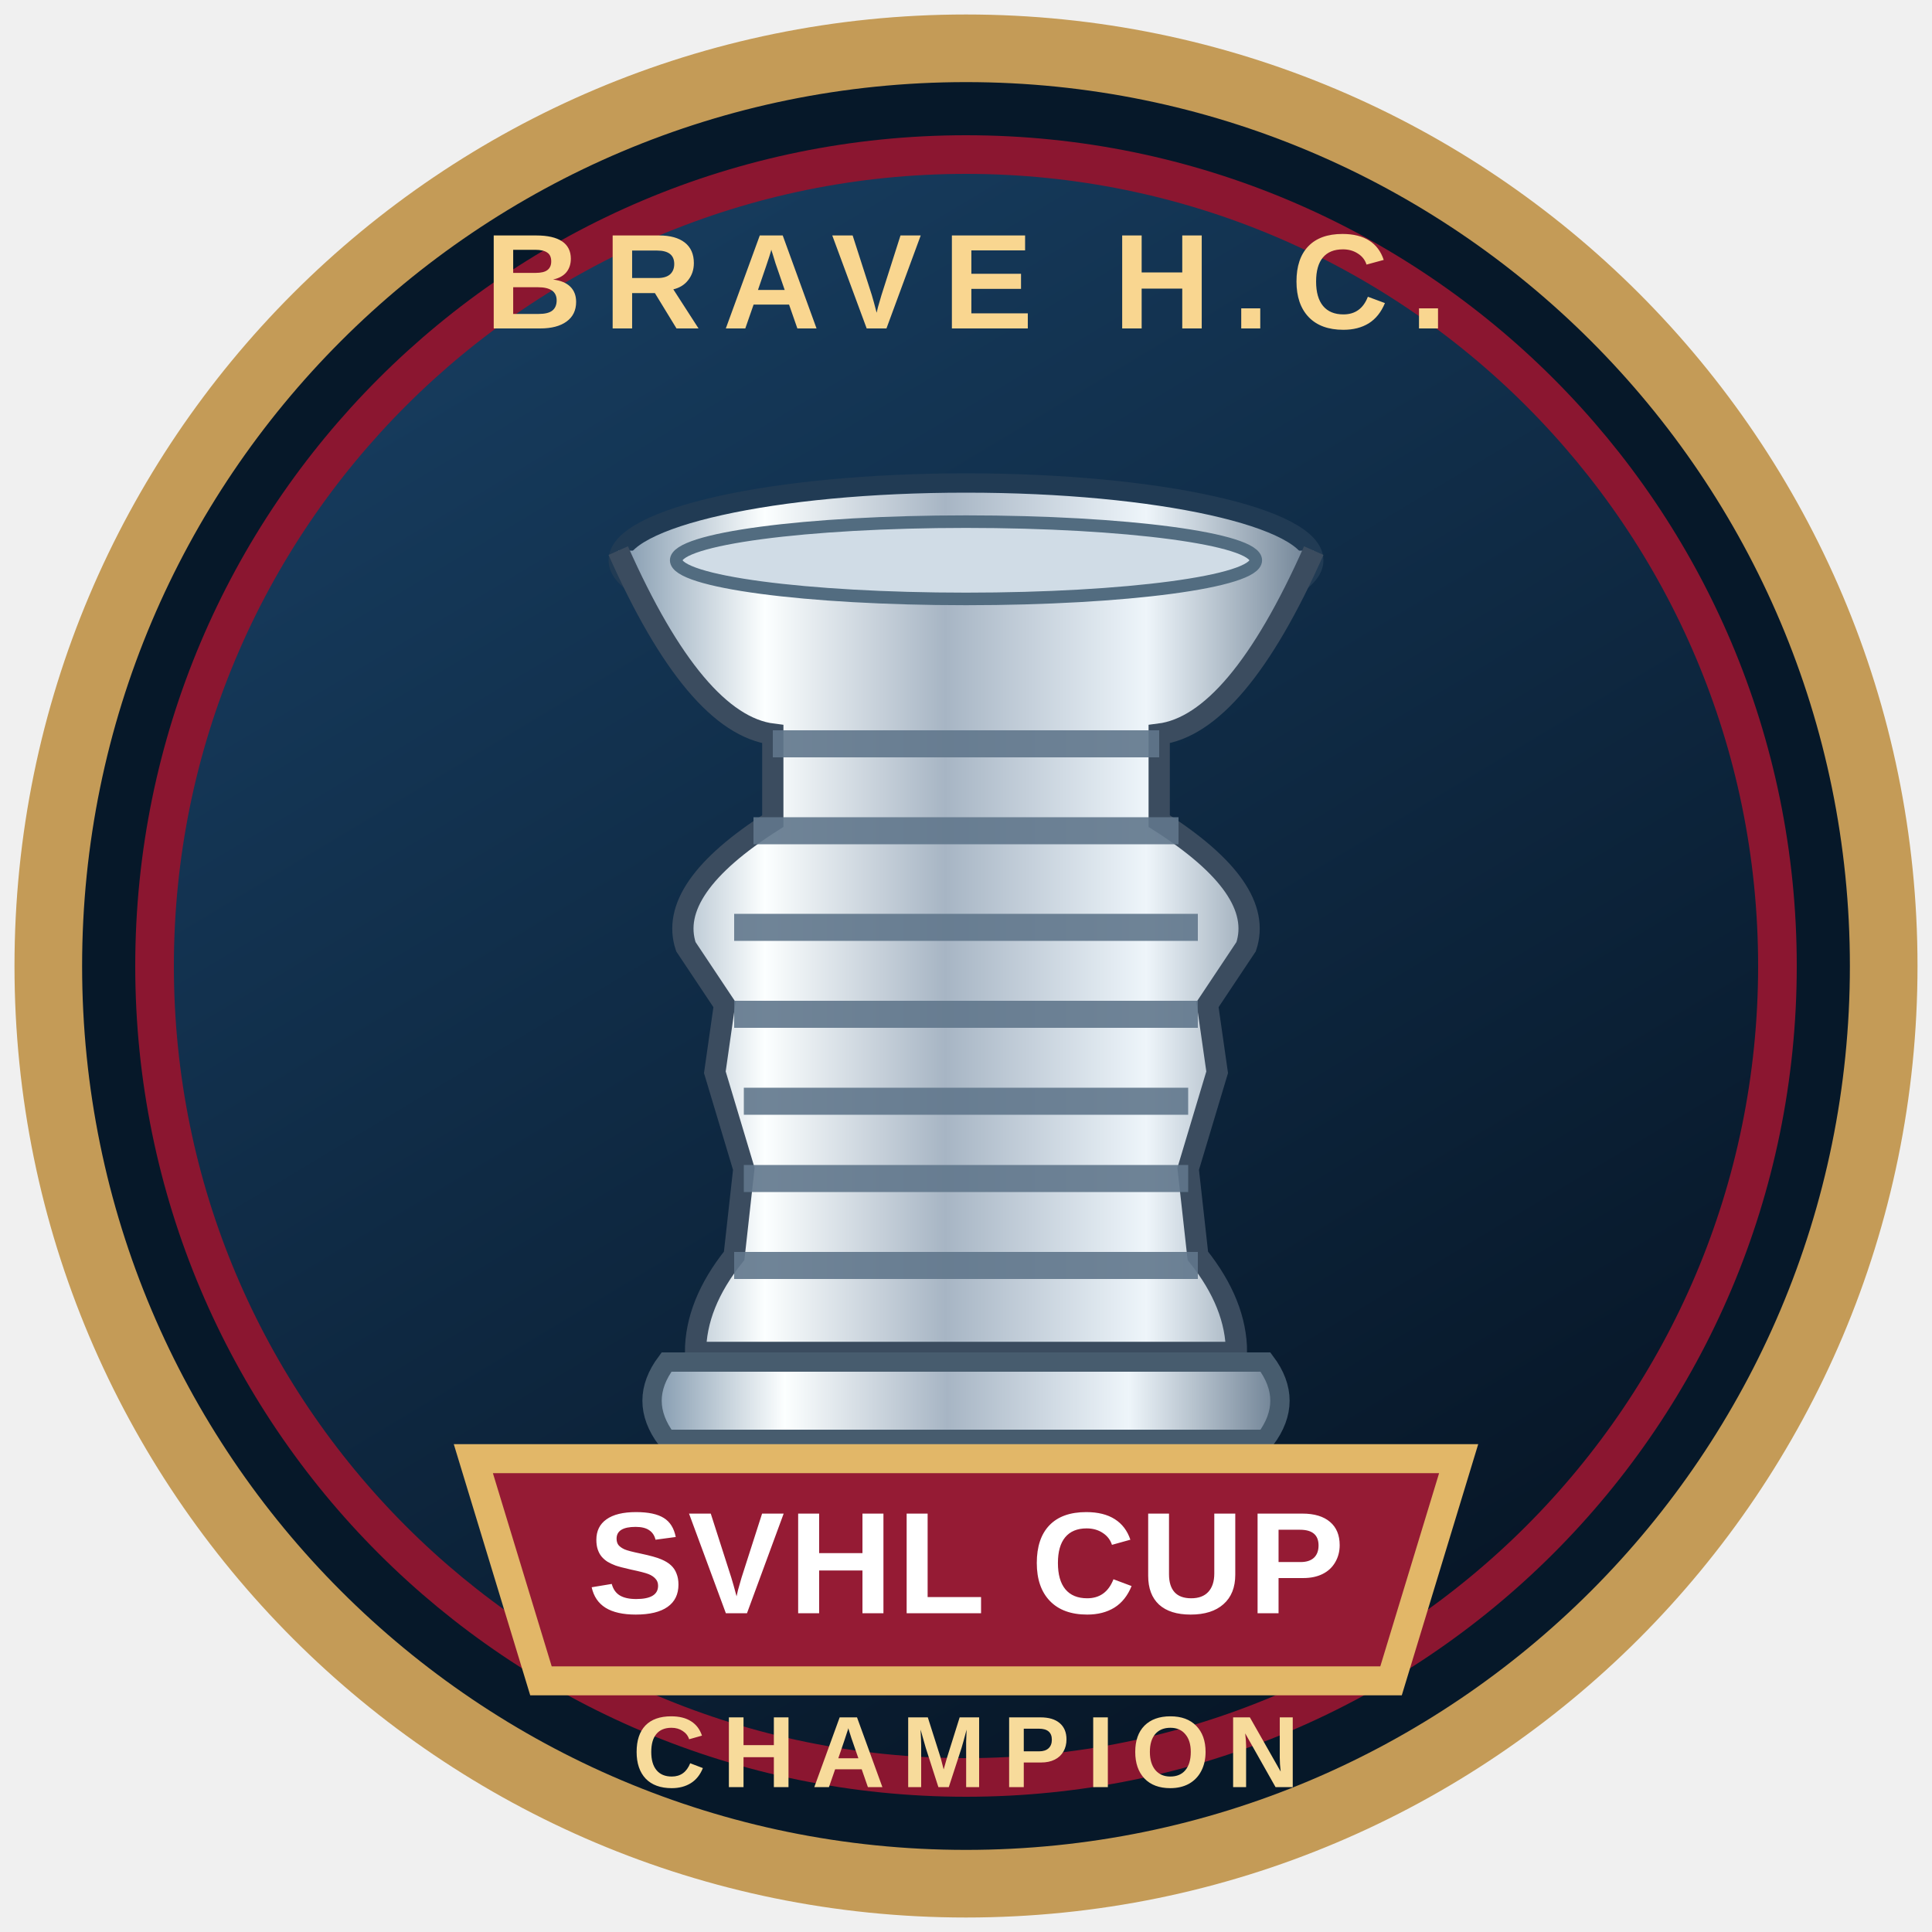
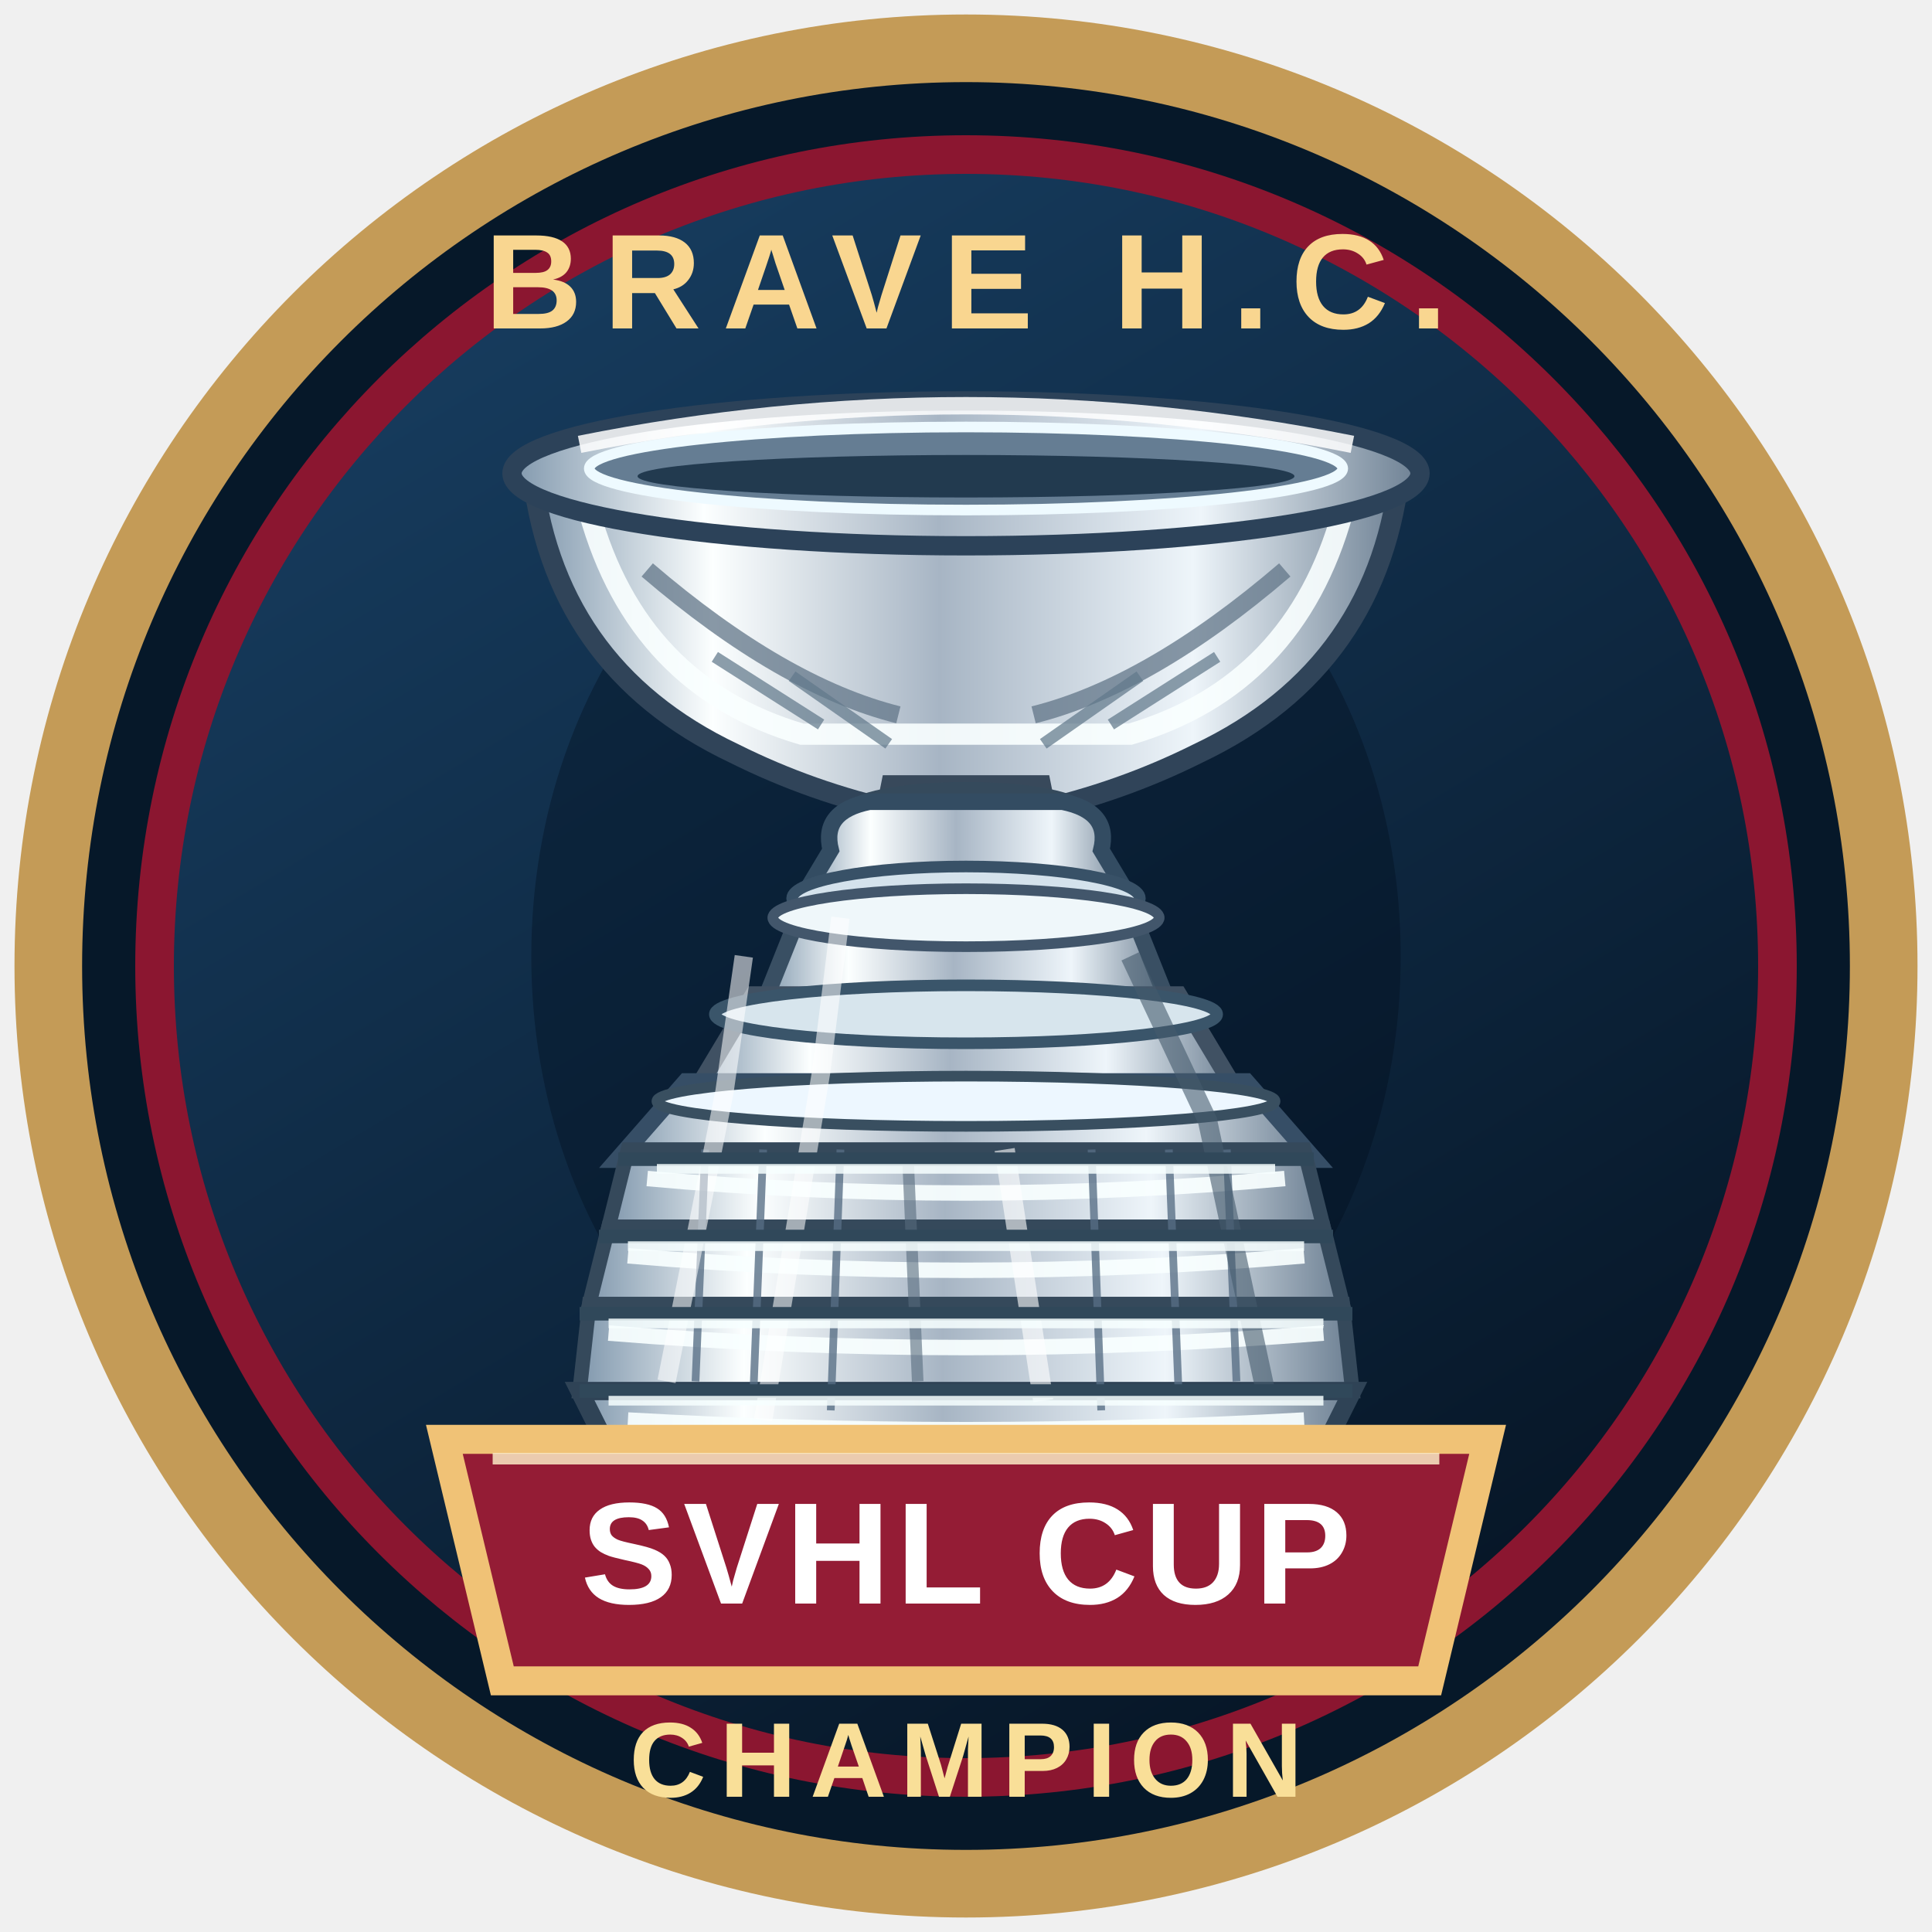
<svg xmlns="http://www.w3.org/2000/svg" width="200" height="200" viewBox="0 0 200 200">
  <defs>
    <linearGradient id="silver" x1="0" x2="1">
      <stop stop-color="#8299ae" />
      <stop offset=".21" stop-color="#fcffff" />
      <stop offset=".47" stop-color="#a7b5c4" />
      <stop offset=".76" stop-color="#eef5fa" />
      <stop offset="1" stop-color="#6e8194" />
    </linearGradient>
    <linearGradient id="navy" x1="0" x2="0.6" y1="0" y2="1">
      <stop stop-color="#194267" />
      <stop offset="1" stop-color="#071728" />
    </linearGradient>
  </defs>
  <circle cx="100" cy="100" r="95" fill="#061829" stroke="#c49b57" stroke-width="7" />
  <circle cx="100" cy="100" r="84" fill="url(#navy)" stroke="#8b1630" stroke-width="4" />
  <text x="100" y="34" text-anchor="middle" font-family="Arial,sans-serif" font-size="14" letter-spacing="2.2" font-weight="bold" fill="#f9d690">BRAVE H.C.</text>
-   <ellipse cx="100" cy="58" rx="36" ry="8" fill="url(#silver)" stroke="#213b54" stroke-width="2" />
-   <path d="M64 57 Q72 75 80 76 L80 85 Q69 92 71 98 L75 104 L74 111 L77 121 L76 130 Q72 135 72 140 L128 140 Q128 135 124 130 L123 121 L126 111 L125 104 L129 98 Q131 92 120 85 L120 76 Q128 75 136 57" fill="url(#silver)" stroke="#3b4c5f" stroke-width="2.2" />
-   <path d="M80 77 L120 77 M78 86 L122 86 M76 96 L124 96 M76 105 L124 105 M77 114 L123 114 M77 122 L123 122 M76 131 L124 131" stroke="#61778c" stroke-width="2.8" opacity=".9" />
-   <path d="M69 141 Q66 145 69 149 L131 149 Q134 145 131 141 Z" fill="url(#silver)" stroke="#475c6e" stroke-width="2" />
-   <ellipse cx="100" cy="58" rx="30" ry="4" fill="#d0dce6" stroke="#526c80" stroke-width="1.3" />
-   <path d="M49 151 L151 151 L144 174 L56 174 Z" fill="#951b34" stroke="#e2b768" stroke-width="3" />
-   <text x="100" y="167" text-anchor="middle" font-family="Arial,sans-serif" font-size="15" font-weight="900" letter-spacing=".4" fill="#ffffff">SVHL CUP</text>
-   <text x="100" y="185" text-anchor="middle" font-family="Arial,sans-serif" font-size="10.5" font-weight="bold" letter-spacing="1.7" fill="#f7db9b">CHAMPION</text>
+   <ellipse cx="100" cy="99" rx="45" ry="54" fill="#010b1a" opacity=".35" />
+   <path d="M55 48 Q57 69 76 78 Q84 82 93 84 L107 84 Q116 82 124 78 Q143 69 145 48 Z" fill="url(#silver)" stroke="#304459" stroke-width="2.1" stroke-linejoin="round" />
+   <path d="M61 53 Q66 71 83 76 L117 76 Q134 71 139 53" fill="none" stroke="#faffff" stroke-width="2.2" opacity=".9" />
+   <path d="M67 59 Q81 71 93 74 M133 59 Q119 71 107 74" fill="none" stroke="#627688" stroke-width="1.8" opacity=".75" />
+   <path d="M74 68 L85 75 M82 70 L92 77 M126 68 L115 75 M118 70 L108 77" stroke="#61788b" stroke-width="1.2" opacity=".72" />
+   <ellipse cx="100" cy="49" rx="47" ry="7.5" fill="url(#silver)" stroke="#2c4259" stroke-width="2" />
+   <ellipse cx="100" cy="48.5" rx="39" ry="4.3" fill="#657d93" stroke="#eefaff" stroke-width="1.1" />
+   <ellipse cx="100" cy="49.3" rx="34" ry="2.2" fill="#11293f" opacity=".8" />
+   <path d="M60 46 Q100 38 140 46" fill="none" stroke="#ffffff" stroke-width="1.8" opacity=".85" />
+   <path d="M92 81 L108 81 L110 91 L90 91 Z" fill="url(#silver)" stroke="#38495b" stroke-width="1.5" />
+   <ellipse cx="100" cy="84" rx="12" ry="2.4" fill="#f4faff" stroke="#354a5c" stroke-width="1.3" />
+   <path d="M86 88 Q85 84 90 83 L110 83 Q115 84 114 88 L117 93 L83 93 Z" fill="url(#silver)" stroke="#334c62" stroke-width="1.7" />
+   <ellipse cx="100" cy="93" rx="18" ry="3.3" fill="#d4e2ec" stroke="#385167" stroke-width="1.2" />
+   <path d="M83 94 L117 94 L121 104 L79 104 Z" fill="url(#silver)" stroke="#394f63" stroke-width="1.7" />
+   <ellipse cx="100" cy="95" rx="20" ry="3" fill="#eff7fa" stroke="#42566b" stroke-width="1.1" />
+   <path d="M78 103 L122 103 L128 113 L72 113 Z" fill="url(#silver)" stroke="#405163" stroke-width="1.8" />
+   <ellipse cx="100" cy="105" rx="26" ry="3" fill="#d7e5ed" stroke="#3a556a" stroke-width="1.2" />
+   <path d="M71 112 L129 112 L136 120 L64 120 Z" fill="url(#silver)" stroke="#364e66" stroke-width="1.8" />
+   <ellipse cx="100" cy="114" rx="32" ry="2.6" fill="#edf7ff" stroke="#394f60" stroke-width="1.1" />
+   <path d="M65 119 L135 119 L137 127 L63 127 Z" fill="url(#silver)" stroke="#35495b" stroke-width="1.5" />
+   <path d="M63 127 L137 127 L139 135 L61 135 Z" fill="url(#silver)" stroke="#35495b" stroke-width="1.5" />
+   <path d="M61 135 L139 135 L140 144 L60 144 Z" fill="url(#silver)" stroke="#35495b" stroke-width="1.5" />
+   <path d="M60 144 L140 144 L137 150 L63 150 Z" fill="url(#silver)" stroke="#2f4356" stroke-width="1.9" />
+   <path d="M67 122 Q100 125 133 122 M65 130 Q100 133 135 130 M63 138 Q100 141 137 138 M65 147 Q100 149 135 147" fill="none" stroke="#f8ffff" stroke-width="1.6" opacity=".92" />
+   <path d="M73 119 L72 143 M79 119 L78 144 M87 119 L86 146 M113 119 L114 146 M121 119 L122 144 M127 119 L128 143" stroke="#566d84" stroke-width=".8" opacity=".78" />
+   <path d="M77 99 L75 113 L69 143 M87 95 L85 111 L79 147" stroke="#ffffff" stroke-width="1.9" opacity=".55" fill="none" />
+   <path d="M117 99 L125 116 L131 144" stroke="#445a6c" stroke-width="2" opacity=".6" fill="none" />
+   <path d="M104 119 L108 145" stroke="#ffffff" stroke-width="2.1" opacity=".6" />
+   <path d="M94 120 L95 143" stroke="#576b7d" stroke-width="1.2" opacity=".6" />
+   <path d="M64 120 H136 M62 128 H138 M60 136 H140 M60 144 H140" stroke="#30485a" stroke-width="1.4" />
+   <path d="M68 121 H132 M65 129 H135 M63 137 H137 M63 145 H137" stroke="#f7ffff" stroke-width="1" opacity=".85" />
+   <path d="M46 149 L154 149 L148 174 L52 174 Z" fill="#941c35" stroke="#f0c276" stroke-width="3" />
+   <path d="M51 151 L149 151" stroke="#faeac4" stroke-width="1.2" opacity=".85" />
+   <text x="100" y="166" text-anchor="middle" font-family="Arial,sans-serif" font-size="15" font-weight="900" letter-spacing=".6" fill="#fff">SVHL CUP</text>
+   <text x="100" y="186" text-anchor="middle" font-family="Arial,sans-serif" font-size="11" font-weight="900" letter-spacing="1.4" fill="#f9df98">CHAMPION</text>
</svg>
